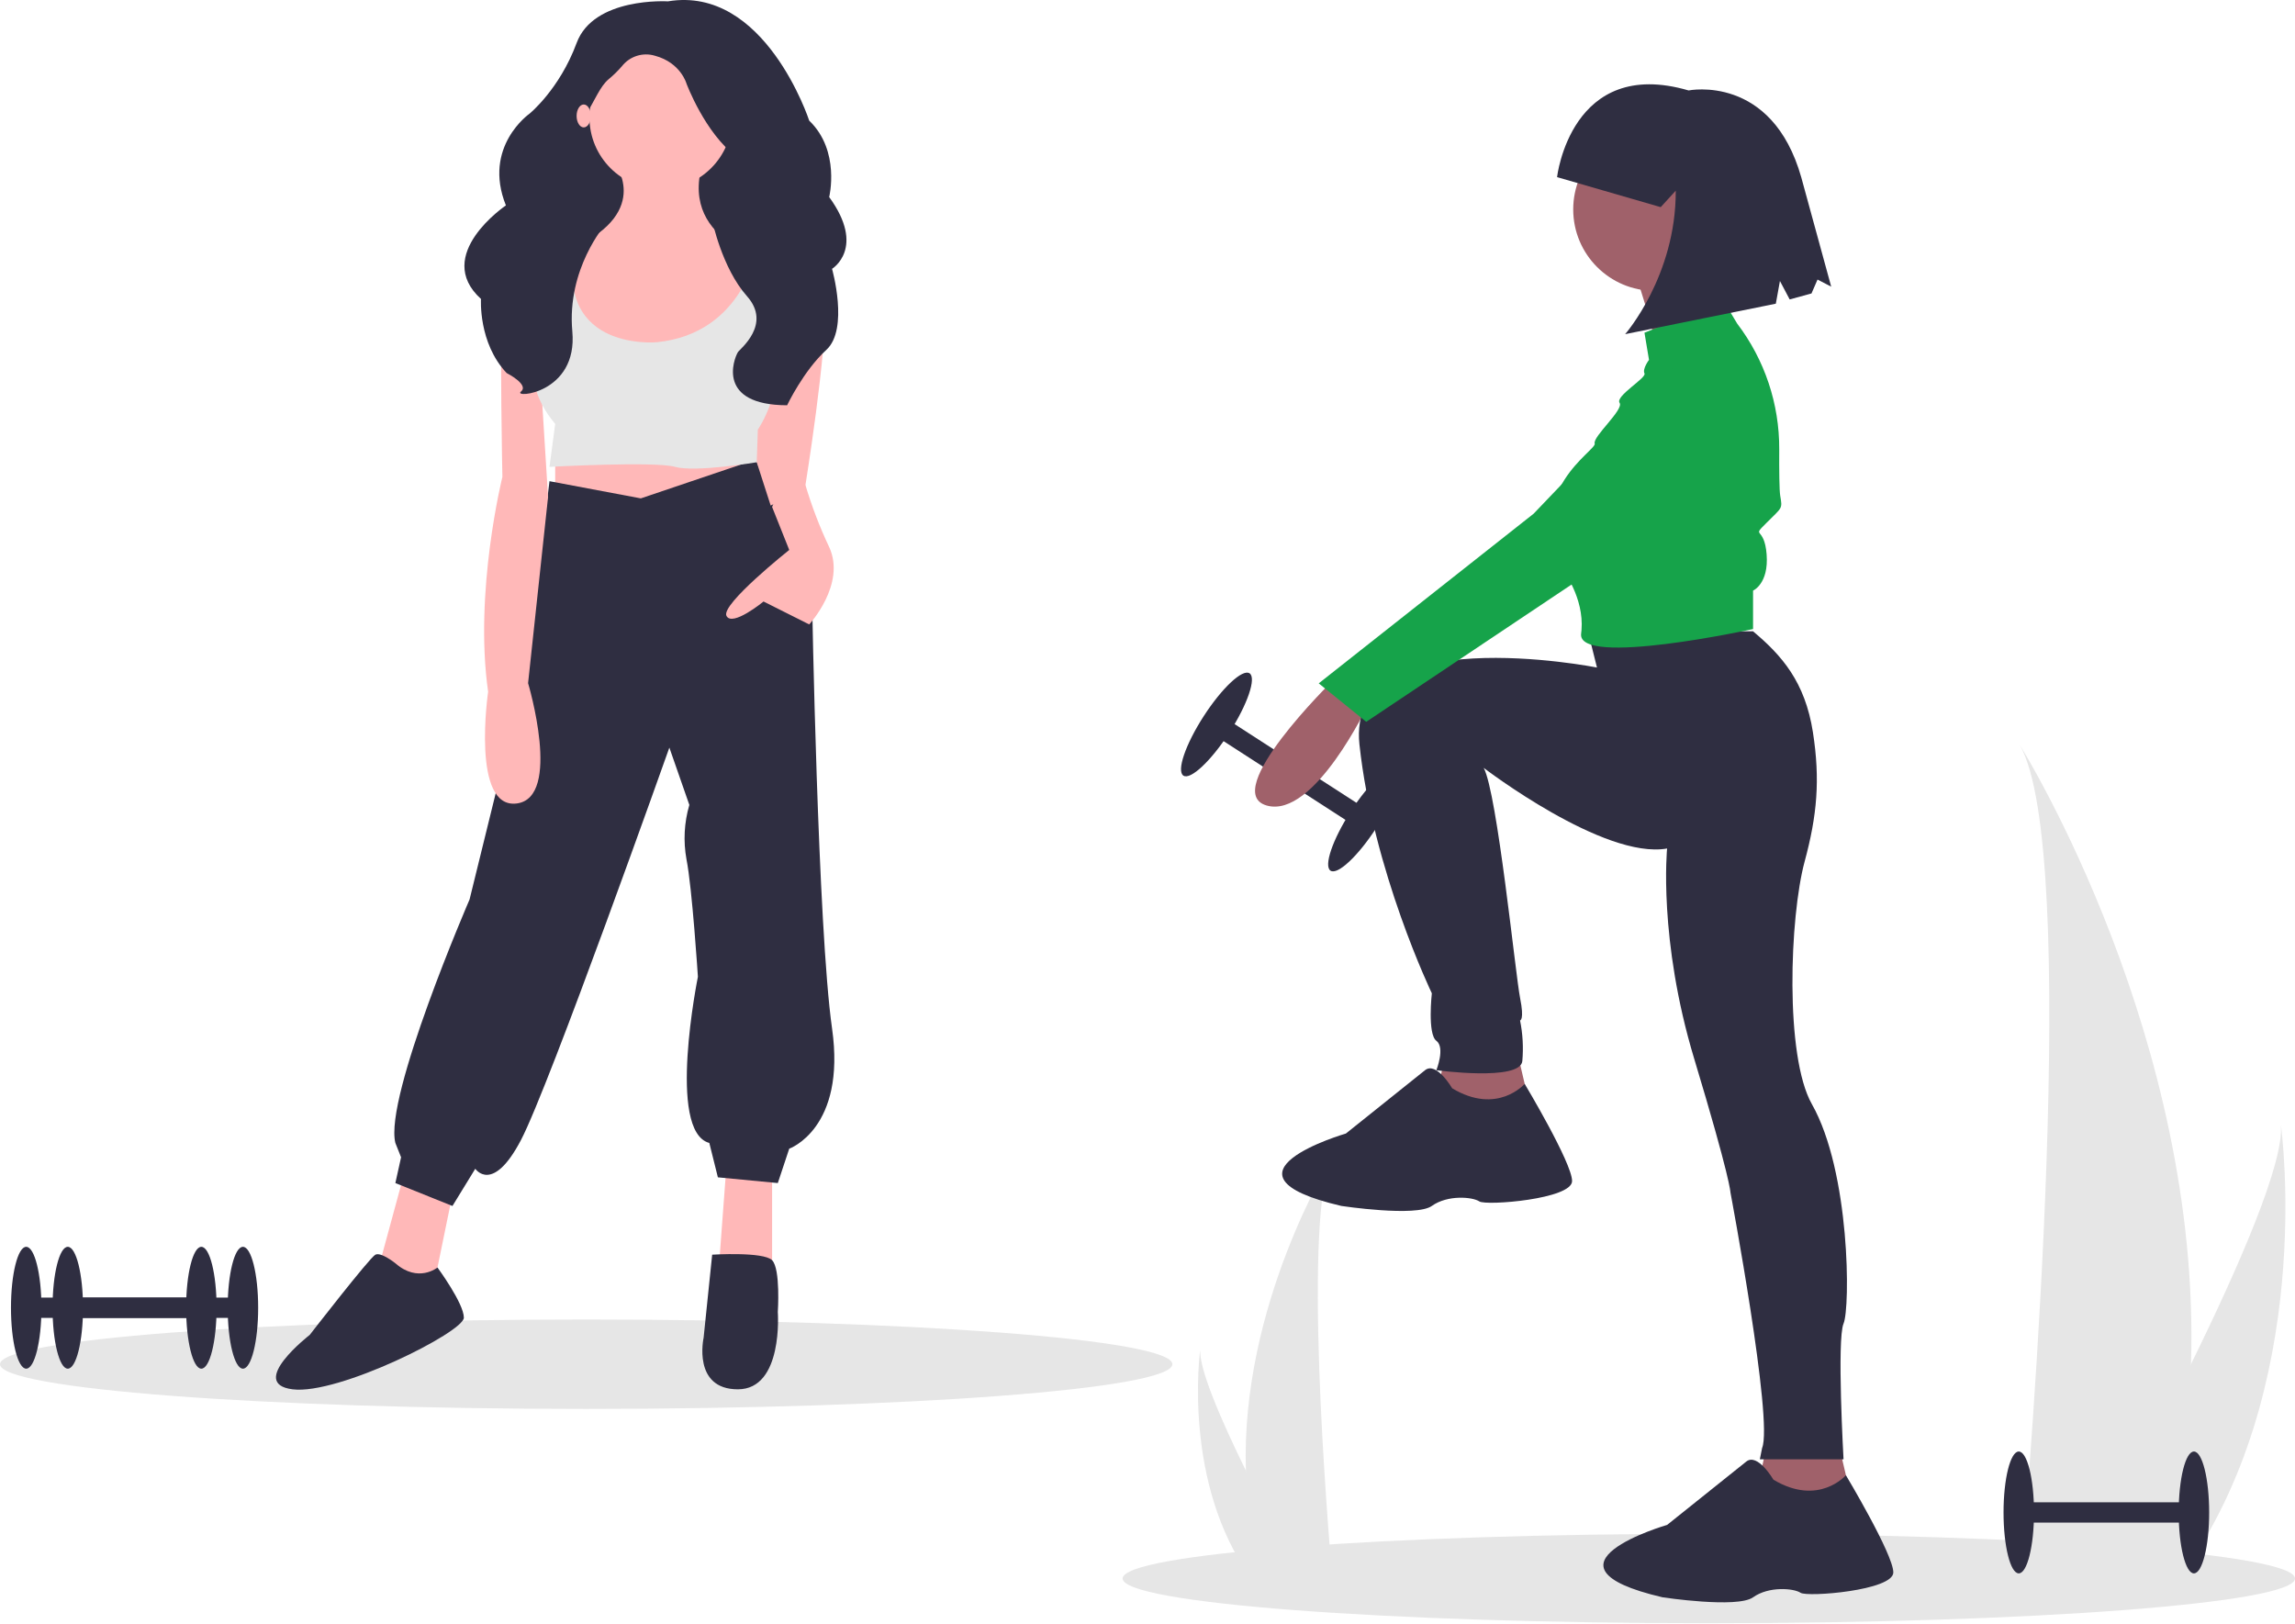
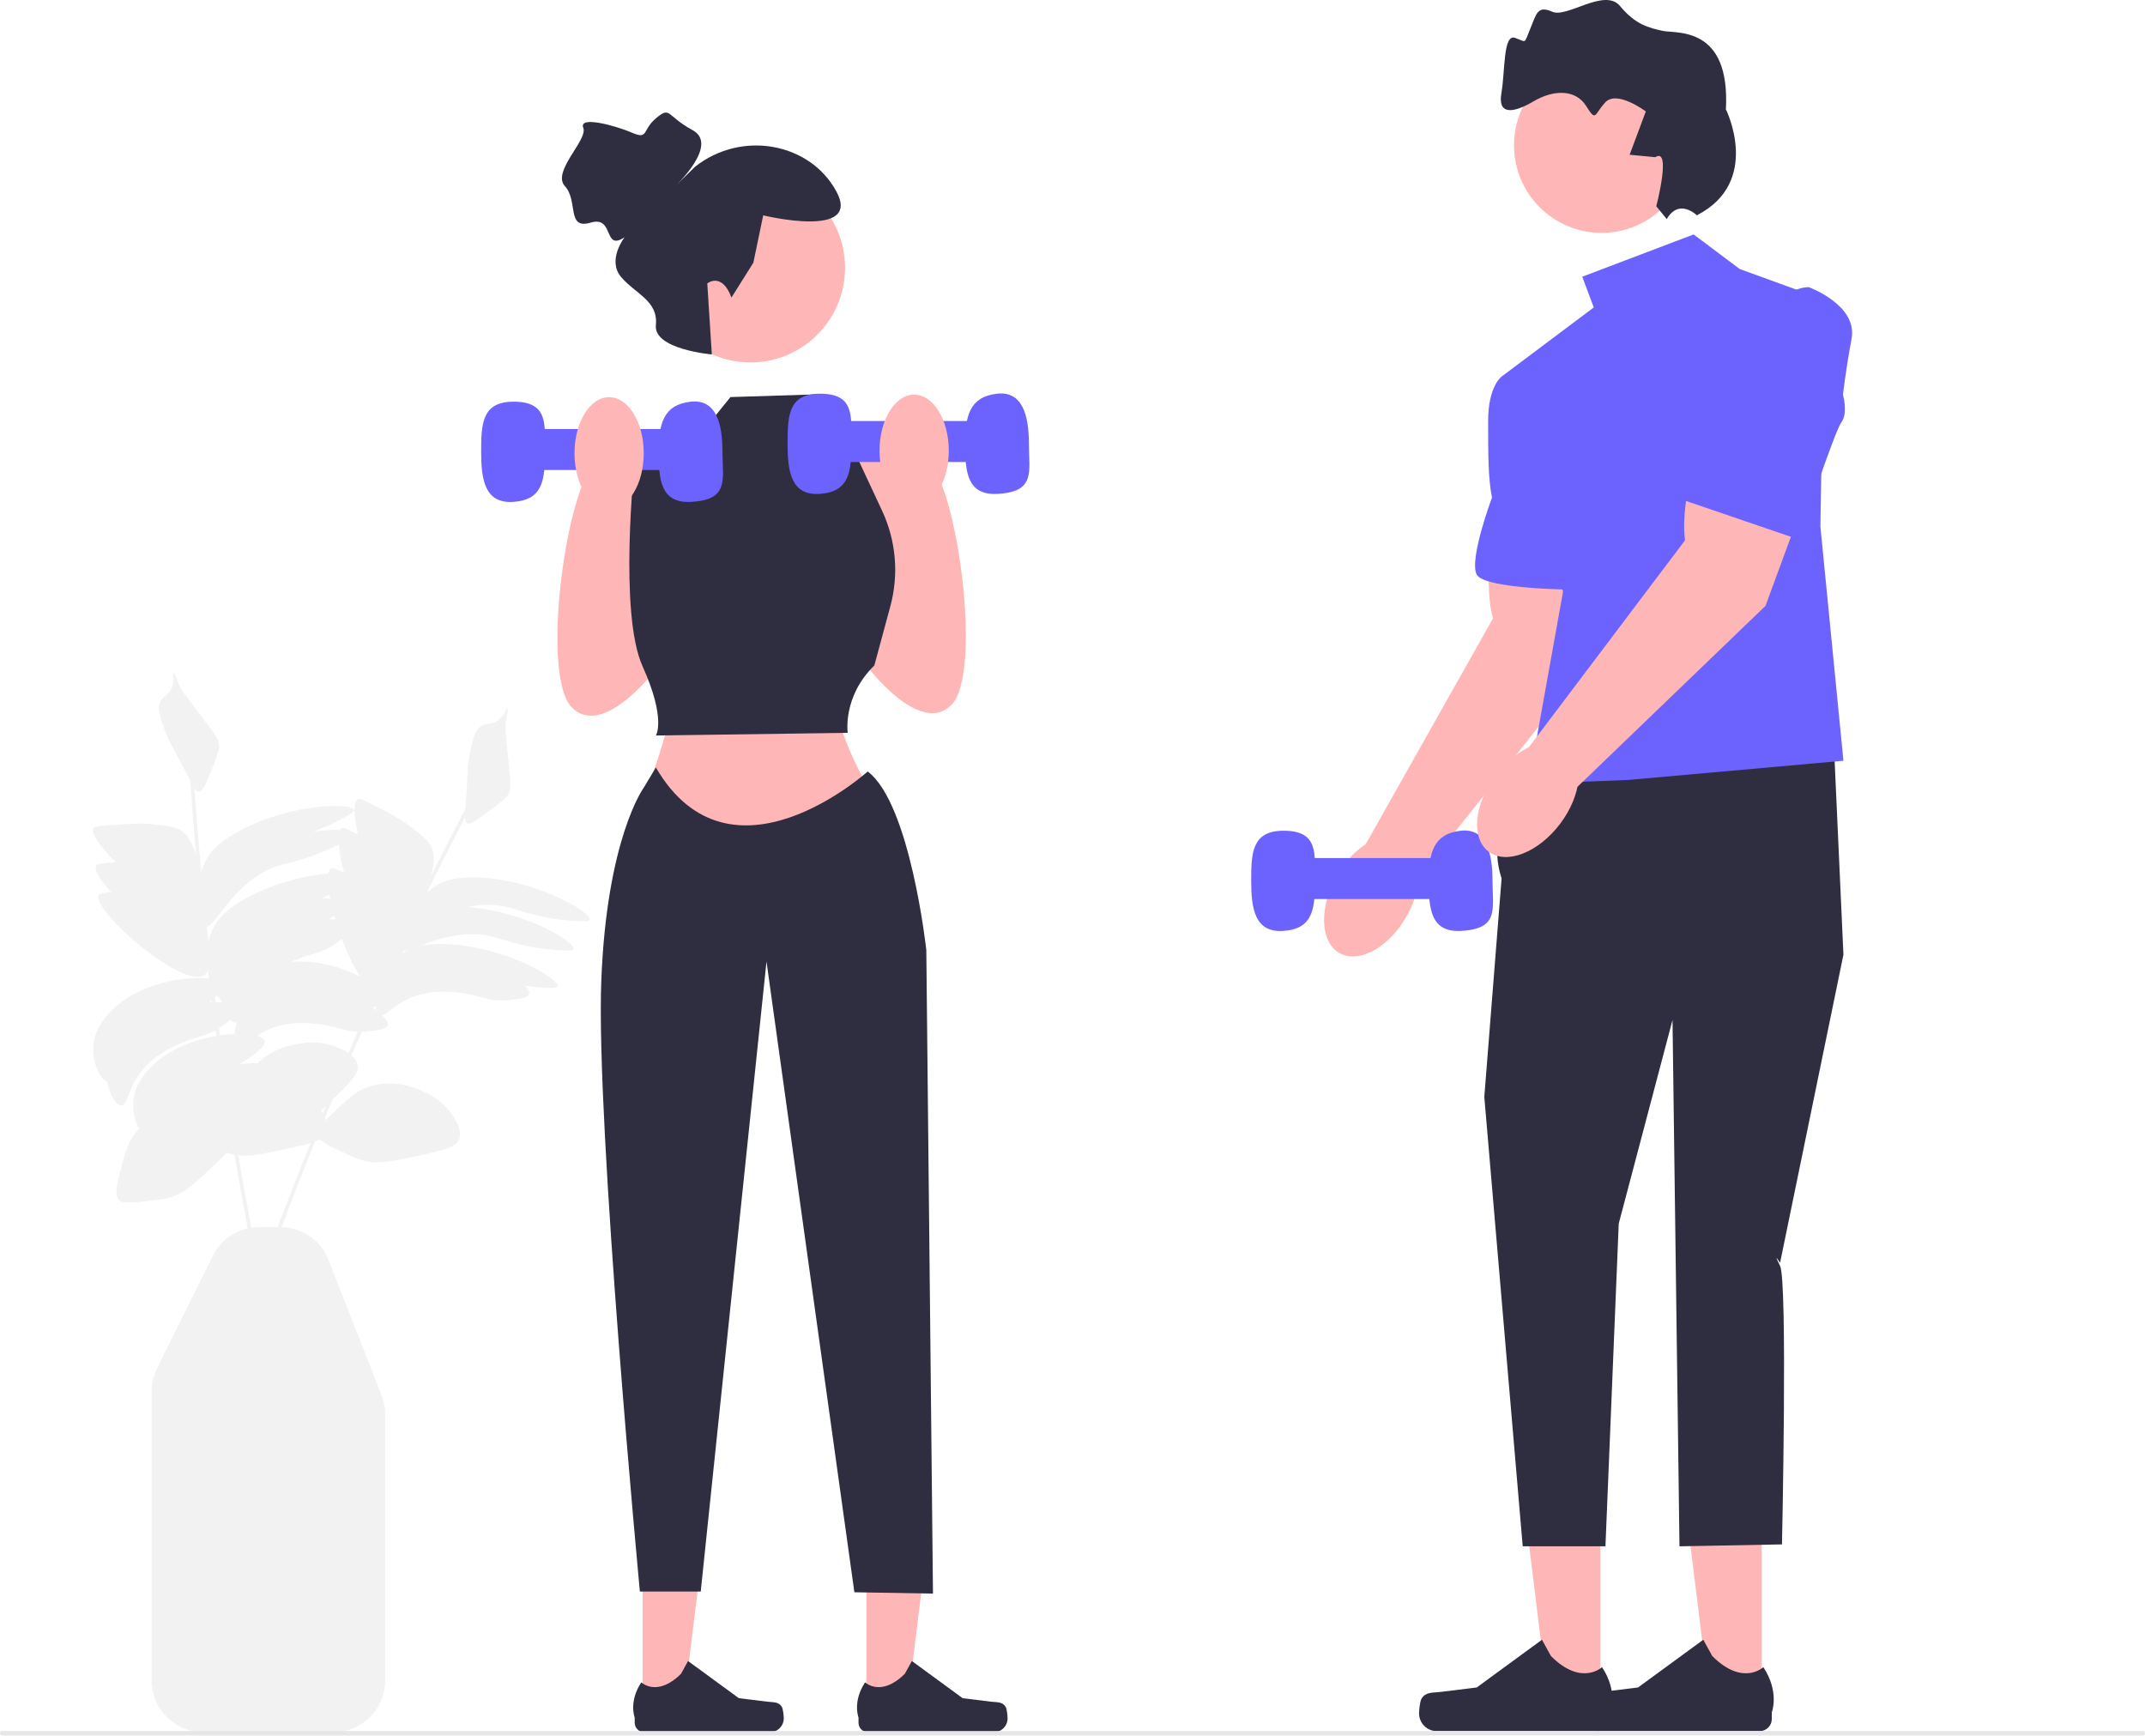
- <svg xmlns="http://www.w3.org/2000/svg" data-name="Layer 1" width="882.655" height="624.264" viewBox="0 0 882.655 624.264">
-   <rect x="650.916" y="401.084" width="7.81" height="67.363" transform="translate(-224.3524 611.0475) rotate(-57.13996)" fill="#2f2e41" />
-   <ellipse cx="683.114" cy="453.041" rx="23.431" ry="5.858" transform="matrix(0.54259, -0.84, 0.84, 0.54259, -226.7622, 643.1724)" fill="#2f2e41" />
-   <ellipse cx="626.529" cy="416.49" rx="23.431" ry="5.858" transform="translate(-221.9425 578.9227) rotate(-57.13996)" fill="#2f2e41" />
-   <ellipse cx="657.206" cy="607.069" rx="225.449" ry="17.195" fill="#e6e6e6" />
-   <ellipse cx="225.449" cy="524.654" rx="225.449" ry="17.195" fill="#e6e6e6" />
-   <path d="M1001.329,662.485a294.268,294.268,0,0,1-13.746,81.345c-.192.611-.392,1.213-.593,1.824h-51.299c.055-.547.11-1.158.164-1.824,3.421-39.323,23.141-278.651-.438-319.578C937.479,427.571,1005.306,537.539,1001.329,662.485Z" transform="translate(-158.6727 -137.8679)" fill="#e6e6e6" />
-   <path d="M997.48,743.829c-.429.611-.876,1.222-1.332,1.824H957.665c.292-.52.629-1.131,1.022-1.824,6.358-11.475,25.175-45.78,42.643-81.345,18.772-38.219,35.993-77.888,34.543-92.245C1036.319,573.478,1049.308,672.19,997.48,743.829Z" transform="translate(-158.6727 -137.8679)" fill="#e6e6e6" />
-   <path d="M637.84,703.438a149.366,149.366,0,0,0,6.977,41.289c.097.31.199.616.301.926h26.039c-.028-.278-.056-.588-.083-.926-1.736-19.959-11.746-141.439.222-162.213C670.249,584.2,635.821,640.018,637.84,703.438Z" transform="translate(-158.6727 -137.8679)" fill="#e6e6e6" />
-   <path d="M639.794,744.728c.218.31.444.62.676.926h19.534c-.148-.264-.319-.574-.519-.926-3.227-5.824-12.778-23.237-21.645-41.289-9.528-19.399-18.27-39.535-17.533-46.822C620.08,658.26,613.487,708.365,639.794,744.728Z" transform="translate(-158.6727 -137.8679)" fill="#e6e6e6" />
-   <path d="M671.074,399.807s-43.501,42.631-25.231,47.851,39.151-39.151,39.151-39.151Z" transform="translate(-158.6727 -137.8679)" fill="#a0616a" />
-   <polygon points="555.902 405.493 550.682 429.854 589.833 431.594 583.743 405.493 555.902 405.493" fill="#a0616a" />
-   <polygon points="679.446 556.007 674.226 580.368 713.377 582.108 707.286 556.007 679.446 556.007" fill="#a0616a" />
-   <path d="M769.387,380.667l3.48,13.92s-96.573-19.141-91.353,29.581,27.841,95.703,27.841,95.703-1.74,15.66,1.74,18.27,0,11.31,0,11.31,32.191,4.35,33.061-3.48a54.567,54.567,0,0,0-.87-15.66s1.74,0,0-8.7-8.769-78.865-13.989-88.436c0,0,46.18,35.364,70.541,31.014,0,0-3.48,34.801,10.44,80.912S824.198,596.433,824.198,596.433s16.53,87.872,12.18,98.313l-.87,4.35H867.699s-2.61-46.111,0-52.201,2.61-58.292-12.18-84.392c-10.474-18.484-8.523-72.077-2.794-93.26,4.811-17.789,6.026-31.481,3.206-49.692-3.016-19.475-12.022-29.655-23.033-38.883Z" transform="translate(-158.6727 -137.8679)" fill="#2f2e41" />
-   <circle cx="636.38" cy="80.539" r="31.321" fill="#a0616a" />
-   <path d="M786.787,240.593s9.57,27.841,8.7,33.061,27.841-10.44,27.841-10.44-11.31-27.841-7.83-35.671Z" transform="translate(-158.6727 -137.8679)" fill="#a0616a" />
-   <path d="M821.588,253.643l-30.451,12.18,1.74,10.44s-2.61,3.48-1.74,5.22-11.31,8.7-9.57,11.31-10.44,13.05-9.57,15.66-27.841,18.271-12.18,48.721c0,0,8.12,10.555,7.102,23.038q-.054.658-.142,1.323c-1.74,13.05,66.122-1.74,66.122-1.74V365.006s6.09-2.61,5.22-13.92-6.09-6.09,0-12.18,6.09-5.22,5.22-10.44c-.347-2.085-.417-9.58-.376-17.832a79.168,79.168,0,0,0-16.154-48.29h0Z" transform="translate(-158.6727 -137.8679)" fill="#16a34a" />
-   <path d="M805.058,276.264,748.506,335.426,665.854,400.677l18.27,14.79L836.378,313.675S849.429,257.993,805.058,276.264Z" transform="translate(-158.6727 -137.8679)" fill="#16a34a" />
-   <path d="M717.185,556.412s-6.09-10.44-10.44-6.96L676.294,573.812s-53.942,15.66-1.74,27.841c0,0,28.711,4.35,34.801,0s15.66-3.48,18.27-1.74,35.671-.87,35.671-7.83-18.234-37.379-18.234-37.379S734.586,566.852,717.185,556.412Z" transform="translate(-158.6727 -137.8679)" fill="#2f2e41" />
-   <path d="M840.729,706.926s-6.09-10.44-10.44-6.96l-30.451,24.361s-53.941,15.66-1.74,27.841c0,0,28.711,4.35,34.801,0s15.66-3.48,18.27-1.74,35.671-.87,35.671-7.83-18.234-37.379-18.234-37.379S858.129,717.366,840.729,706.926Z" transform="translate(-158.6727 -137.8679)" fill="#2f2e41" />
-   <path d="M757.517,205.986s5.296-46.552,50.589-33.334c0,0,32.042-6.517,43.359,33.502l11.487,41.957-5.258-2.732-2.324,5.35-8.391,2.297-3.746-7.093-1.579,8.731-57.951,11.716s19.599-22.393,19.46-55.189l-5.773,6.34Z" transform="translate(-158.6727 -137.8679)" fill="#2f2e41" />
-   <rect x="215.175" y="30.265" width="72.447" height="90.343" fill="#2f2e41" />
-   <polygon points="155.351 451.681 145.472 488.038 161.938 500.157 166.328 496.852 174.012 459.393 155.351 451.681" fill="#ffb8b8" />
-   <polygon points="279.389 448.376 276.096 492.445 296.952 492.445 296.952 451.681 279.389 448.376" fill="#ffb8b8" />
-   <polygon points="213.528 169.635 213.528 196.077 254.143 202.687 289.268 188.365 282.682 171.838 213.528 169.635" fill="#ffb8b8" />
-   <path d="M405.132,329.538l-35.126-6.61-8.781,71.613-21.954,89.241s-32.93,76.02-28.54,93.648l2.195,5.509-2.195,9.916,21.954,8.814,8.781-14.323s6.586,9.916,17.563-11.017,57.079-150.939,57.079-150.939l7.684,22.035a45.569,45.569,0,0,0-1.098,20.933c2.195,11.017,4.391,45.171,4.391,45.171s-12.074,59.494,4.391,63.901l3.293,13.221,23.051,2.204,4.391-13.221s21.954-7.712,16.465-46.273S470.992,368.099,470.992,368.099l-21.625-53.516Z" transform="translate(-158.6727 -137.8679)" fill="#2f2e41" />
-   <path d="M310.731,623.703s-5.488-4.407-7.684-3.305-25.247,30.849-25.247,30.849-24.149,18.73-6.586,20.933,65.861-22.035,65.861-27.544S326.927,625.331,326.927,625.331,319.513,631.415,310.731,623.703Z" transform="translate(-158.6727 -137.8679)" fill="#2f2e41" />
-   <path d="M432.574,620.397s19.758-1.232,23.051,2.138,2.195,19.896,2.195,19.896,2.195,29.747-15.367,29.747S429.281,652.348,429.281,652.348Z" transform="translate(-158.6727 -137.8679)" fill="#2f2e41" />
-   <ellipse cx="254.143" cy="45.138" rx="27.442" ry="27.544" fill="#ffb8b8" />
-   <path d="M394.704,200.083s15.367,18.73-15.367,33.052,21.954,73.817,21.954,73.817,61.47-23.137,55.982-68.308c0,0-37.321-6.61-28.54-37.459Z" transform="translate(-158.6727 -137.8679)" fill="#ffb8b8" />
-   <path d="M378.238,232.034s-25.247-3.305-26.344,17.628,0,71.613,0,71.613-10.977,44.07-5.488,82.631c0,0-6.586,45.171,10.977,42.968s4.391-46.273,4.391-46.273L369.457,328.987l-3.293-52.884L380.434,244.153Z" transform="translate(-158.6727 -137.8679)" fill="#ffb8b8" />
-   <path d="M450.898,236.901s23.937-.46,25.034,17.168-7.684,71.613-7.684,71.613L455.076,332.292l-12.074-37.459Z" transform="translate(-158.6727 -137.8679)" fill="#ffb8b8" />
-   <path d="M457.82,327.334l-2.195,5.509,6.586,16.526s-26.344,20.933-24.149,25.34,14.27-5.509,14.27-5.509l17.563,8.814s14.27-15.424,7.684-29.747a166.56,166.56,0,0,1-9.13-23.835S458.918,324.029,457.82,327.334Z" transform="translate(-158.6727 -137.8679)" fill="#ffb8b8" />
-   <path d="M373.299,228.178l-3.293,36.357s-15.367,15.424,2.195,36.357l-2.195,16.526s40.614-2.203,48.298,0,31.413-1.774,31.413-1.774l.419-12.549s10.977-15.424,7.684-38.561,0-30.849,0-30.849l-7.684-1.102s-4.94,33.603-38.968,36.908c0,0-42.261,3.856-30.186-41.315Z" transform="translate(-158.6727 -137.8679)" fill="#e6e6e6" />
-   <path d="M415.56,138.386S387.02,136.61,380.434,154.423s-18.112,27.165-18.112,27.165-18.156,12.667-9.078,35.279c0,0-28.243,19.05-9.583,35.972,0,0-1.098,16.922,9.879,28.501,0,0,8.781,4.453,5.488,7.125s21.954.891,19.758-23.157,12.623-40.987,12.623-40.987-14.27-31.178-7.684-41.866c3.999-6.489,5.716-11.328,9.035-14.129a41.714,41.714,0,0,0,5.124-5.02A11.798,11.798,0,0,1,410.62,159.321c9.879,2.672,12.074,10.688,12.074,10.688s7.135,19.149,19.209,28.055-9.33,24.493-9.33,24.493,3.721,18.351,13.386,29.215-2.785,20.334-3.507,21.552c-1.647,2.779-8.222,20.329,18.94,20.407,0,0,6.306-13.282,15.088-21.298s2.195-31.173,2.195-31.173,13.172-8.016-1.098-27.61c0,0,4.391-17.813-7.684-29.391C469.895,184.26,452.881,132.151,415.56,138.386Z" transform="translate(-158.6727 -137.8679)" fill="#2f2e41" />
-   <ellipse cx="224.505" cy="44.588" rx="2.744" ry="4.407" fill="#ffb8b8" />
-   <rect x="26.07" y="499.035" width="67.363" height="7.81" fill="#2f2e41" />
-   <ellipse cx="93.433" cy="502.94" rx="5.858" ry="23.431" fill="#2f2e41" />
-   <ellipse cx="26.07" cy="502.94" rx="5.858" ry="23.431" fill="#2f2e41" />
-   <rect x="10.079" y="499.035" width="67.363" height="7.81" fill="#2f2e41" />
-   <ellipse cx="77.442" cy="502.94" rx="5.858" ry="23.431" fill="#2f2e41" />
-   <ellipse cx="10.079" cy="502.94" rx="5.858" ry="23.431" fill="#2f2e41" />
-   <rect x="776.418" y="577.76" width="67.363" height="7.81" fill="#2f2e41" />
-   <ellipse cx="843.781" cy="581.665" rx="5.858" ry="23.431" fill="#2f2e41" />
-   <ellipse cx="776.418" cy="581.665" rx="5.858" ry="23.431" fill="#2f2e41" />
+ <svg xmlns="http://www.w3.org/2000/svg" width="805.04" height="651.247" viewBox="0 0 805.04 651.247">
+   <path d="M181.203,329.372c-10.244-.689-15.015,1.305-18.096,3.336-.989,.652-1.965,1.415-2.887,2.241,4.656-9.446,9.425-18.851,14.285-28.189,.031,1.254,.254,1.848,.805,2.146,1.26,.68,4.2-1.498,10.028-5.88,4.43-3.332,4.996-4.176,5.326-4.755,1.158-2.035,1.06-3.711,.346-11.021-1.281-13.12-1.611-14.352-.99-17.45,.214-1.067,.798-3.638,.383-3.785-.426-.152-1.088,2.545-3.445,4.305-2.297,1.715-3.914,.829-6.001,1.933-2.698,1.427-3.441,4.728-4.558,10.041-.989,4.705-.737,6.369-1.326,15.234-.167,2.511-.326,4.465-.434,6.003-4.351,8.32-8.621,16.701-12.814,25.114,.057-.231,.11-.449,.156-.638,1.297-5.319,.865-7.774,.213-9.498-1.056-2.793-3.156-4.466-7.311-7.697-4.072-3.166-7.517-4.989-11.656-7.155-5.426-2.838-8.139-4.257-8.875-3.843-1.848,1.041-1.573,6.5-.03,13.33-3.514-1.813-5.38-2.662-5.97-2.33-.254,.143-.467,.373-.643,.675-2.627-.13-6.109,.02-10.093,.542,3.144-1.137,6.676-2.636,10.482-4.681,3.299-1.773,4.945-2.674,4.787-3.419-.565-2.666-23.09-2.612-42.399,7.522-9.091,4.772-12.114,8.967-13.677,12.309-.502,1.073-.934,2.235-1.289,3.421-.974-10.487-1.829-20.998-2.572-31.5,.683,1.052,1.184,1.443,1.809,1.408,1.43-.079,2.796-3.473,5.471-10.258,2.033-5.157,2.074-6.173,2.052-6.838-.077-2.34-1.038-3.717-5.471-9.574-7.955-10.511-8.881-11.388-9.972-14.354-.376-1.021-1.223-3.517-1.653-3.426-.442,.094,.404,2.738-.684,5.471-1.061,2.663-2.902,2.754-4.103,4.787-1.553,2.628-.459,5.829,1.368,10.942,1.618,4.527,2.704,5.814,6.838,13.677,1.171,2.228,2.058,3.976,2.771,5.343,.644,9.366,1.389,18.742,2.217,28.106-.072-.226-.141-.439-.2-.625-1.677-5.212-3.329-7.078-4.787-8.206-2.362-1.828-5.026-2.155-10.258-2.735-5.127-.568-9.016-.32-13.677,0-6.109,.42-9.164,.629-9.574,1.368-1.126,2.026,2.679,7.225,8.365,12.786-4.641,.329-7.007,.571-7.365,1.214-.934,1.682,1.533,5.55,5.644,9.994-2.857,.246-4.364,.503-4.644,1.006-3.137,5.645,31.911,35.891,39.663,30.089,.589-.441,1.006-1.088,1.293-1.876,.127,1.067,.257,2.134,.386,3.201-9.158-1.031-26.75,1.729-37.188,12.654-5.189,5.431-5.971,10.119-6.155,11.625-.815,6.68,2.435,13.789,5.132,14.311,.796,4.973,3.291,9.085,5.339,9.05,2.567-.045,2.113-6.567,8.206-13.677,4.252-4.961,9.308-7.426,12.309-8.89,6.447-3.144,10.193-3.051,14.837-5.612,.093,.69,.193,1.379,.287,2.069-8.507,1.427-18.222,5.076-24.956,12.124-5.189,5.431-5.971,10.119-6.155,11.625-.502,4.115,.543,8.388,2.047,11.195-4.092,4.298-5.224,8.787-7.473,17.726-1.437,5.711-1.123,7.738,0,8.89,.929,.953,2.396,1.293,8.206,.684,6.302-.66,9.453-.991,12.309-2.052,4.518-1.678,7.632-4.561,13.677-10.258,2.486-2.343,4.587-4.333,6.301-6.068,.891,.304,1.728,.536,2.573,.702,.098,.019,.195,.033,.293,.051,1.559,9.238,3.206,18.449,4.939,27.622-5.638,1.258-10.456,4.97-13.103,10.311l-20.919,42.203c-1.321,2.664-2.019,5.643-2.019,8.617v108.519c0,10.7,8.705,19.404,19.404,19.404h48.828c10.7,0,19.404-8.705,19.404-19.404v-99.925c0-2.436-.451-4.821-1.341-7.089l-19.937-50.796c-2.883-7.344-9.772-12.126-17.626-12.299,4.073-10.745,8.275-21.476,12.623-32.165,.67-.26,1.263-.53,1.778-.816,.802,.88,2.446,1.906,5.932,3.573,5.717,2.734,8.575,4.101,11.564,4.691,4.728,.933,8.89,.105,17.022-1.588,11.065-2.304,16.621-3.521,17.778-6.741,1.602-4.456-3.422-10.195-4.807-11.777-3.01-3.438-6.332-5.006-8.385-5.949-2.666-1.224-10.263-4.713-19.446-2.307-5.78,1.515-9.091,4.749-15.712,11.218-.638,.623-1.188,1.189-1.677,1.717-.11-.316-.234-.63-.371-.94,.929-2.239,1.857-4.477,2.797-6.711,6.79-6.441,10.131-9.988,9.497-13.033-.298-1.429-1.198-2.631-2.357-3.63,1.288-2.957,2.579-5.912,3.885-8.858,.601-.014,1.22-.042,1.888-.105,3.499-.33,7.46-.703,7.882-2.383,.223-.889-.546-2.188-2.059-3.652,2.185-.61,5.515-5.059,12.987-7.467,6.219-2.004,11.817-1.46,15.141-1.137,8.578,.833,11.376,3.617,19.088,2.89,3.499-.33,7.46-.703,7.882-2.384,.19-.754-.341-1.806-1.426-3.001,1.943,.268,4.023,.481,6.239,.608,3.739,.215,5.613,.308,5.868-.41,.913-2.568-18.312-14.305-40.07-15.768-5.283-.355-9.102,.006-11.993,.715,6.955-2.596,17.305-6.543,28.668-3.348,3.912,1.1,11.829,4.139,23.526,4.811,3.739,.215,5.613,.308,5.868-.41,.913-2.567-18.296-14.295-40.042-15.766,5.047-1.02,10.709-1.305,16.648,.365,3.912,1.1,11.829,4.139,23.526,4.811,3.739,.215,5.613,.308,5.868-.41,.913-2.568-18.312-14.305-40.07-15.768Zm-100.512,44.966c.295-.232,.584-.463,.862-.695,.499,.733,1.026,1.297,1.554,1.654,.056,.294,.116,.584,.184,.871-.743-.08-1.539-.134-2.381-.162-.071-.556-.147-1.112-.218-1.667Zm42.972-38.48c.085,.487,.177,.983,.278,1.491-.93-.178-1.994-.305-3.159-.38,.929-.338,1.887-.705,2.88-1.111Zm2.214,9.2c-.714-.072-1.477-.119-2.28-.144,.628-.478,1.248-.963,1.823-1.446,.147,.526,.299,1.056,.457,1.59Zm-16.462,15.846c7.363-3.458,11.177-2.721,17.213-7.258,.562-.422,1.138-.856,1.697-1.292,2.003,5.341,4.401,10.436,6.87,14.129-6.916-3.492-16.418-6.329-25.78-5.578Zm17.725-44.055c.222,2.914,.937,6.619,2.002,10.6-.061-0-.121-.001-.182-.001-2.642-1.33-4.098-1.921-4.607-1.634-.53,.299-.885,.961-1.086,1.914-8.304,.791-19.498,3.329-29.78,8.726-9.091,4.772-12.114,8.967-13.677,12.309-.666,1.425-1.211,3.004-1.611,4.591-.205-1.841-.416-3.678-.614-5.522,4.469-1.739,11.225-18.533,27.947-23.276,3.787-1.074,11.734-2.575,21.609-7.708Zm-48.646,59.148c.123-.09,.242-.168,.367-.262,.191-.143,.383-.288,.576-.434,.029,.228,.06,.456,.089,.683-.339,0-.681,.004-1.032,.012Zm3.704,9.885c.539-.344,1.089-.715,1.663-1.147,.865-.65,1.764-1.326,2.581-2,.632,.637,1.281,1.01,1.89,1,.238-.004,.445-.082,.638-.193-.524,1.568-.833,3.104-.931,4.47-1.72,.06-3.56,.215-5.483,.489-.119-.873-.241-1.746-.359-2.62Zm22.004,74.598h-6.953c-.996,0-1.976,.08-2.938,.225-1.704-9.019-3.325-18.075-4.86-27.158,4.089,.453,8.168-.365,15.306-1.852,5.058-1.053,8.952-1.88,11.813-2.774-4.258,10.489-8.377,21.017-12.369,31.559Zm16.278-43.749c.572-.533,1.177-1.103,1.808-1.697-.386,.922-.761,1.848-1.144,2.771-.214-.371-.436-.729-.663-1.075Zm3.515-24.584c-4.364-1.356-8.015-.954-10.258-.684-2.812,.339-10.641,1.3-17.09,7.533-2.153-.057-4.59,.062-7.186,.389,1.383-.634,2.814-1.459,4.4-2.651,2.809-2.111,5.99-4.502,5.471-6.155-.24-.764-1.292-1.397-2.92-1.85,1.833-1.215,4.111-2.467,7.027-3.407,6.219-2.004,11.817-1.46,15.141-1.138,7.196,.699,10.334,2.763,15.708,2.983-1.181,2.667-2.347,5.343-3.513,8.019-2.495-1.703-5.579-2.668-6.779-3.041Zm15.823-13.99c.047-.105,.094-.21,.141-.315,.372-.043,.739-.09,1.098-.141,.026,.54,.095,1.028,.203,1.462-.448-.333-.935-.669-1.441-1.006Zm11.29-20.449c-.033,.022-.066,.047-.099,.069,.079-.285,.154-.56,.226-.829,.613-.085,1.313-.257,2.094-.496-.837,.401-1.57,.826-2.221,1.255Z" fill="#f2f2f2" />
+   <g>
+     <polygon points="241.173 640.858 256.425 640.857 263.68 582.026 241.169 582.028 241.173 640.858" fill="#ffb6b6" />
+     <path d="M293.428,640.512h0c.475,.8,.725,3.381,.725,4.311h0c0,2.859-2.318,5.177-5.177,5.177h-47.234c-1.95,0-3.532-1.581-3.532-3.532v-1.966s-2.337-5.91,2.474-13.195c0,0,5.979,5.704,14.913-3.23l2.635-4.773,19.071,13.948,10.571,1.301c2.313,.285,4.363-.044,5.553,1.959h0Z" fill="#2f2e41" />
+   </g>
+   <g>
+     <polygon points="325.173 640.858 340.425 640.857 347.68 582.026 325.169 582.028 325.173 640.858" fill="#ffb6b6" />
+     <path d="M377.428,640.512h0c.475,.8,.725,3.381,.725,4.311h0c0,2.859-2.318,5.177-5.177,5.177h-47.234c-1.95,0-3.532-1.581-3.532-3.532v-1.966s-2.337-5.91,2.474-13.195c0,0,5.979,5.704,14.913-3.23l2.635-4.773,19.071,13.948,10.571,1.301c2.313,.285,4.363-.044,5.553,1.959h0Z" fill="#2f2e41" />
+   </g>
+   <path d="M319.045,172.547s17.567-8,28.783,0,21.217,80,9.217,92c-12,12-32-15-32-15l-6-77Z" fill="#ffb6b6" />
+   <path d="M252.654,173.5s-17.567-8-28.783,0-21.217,80-9.217,92,32-15,32-15l6-77Z" fill="#ffb6b6" />
+   <path d="M253.154,262s-6,27-13,39l51,30,40-26s-19-31-16-40l-62-3Z" fill="#ffb6b6" />
+   <g>
+     <polygon points="600.627 637.86 581.04 637.858 571.722 562.308 600.631 562.31 600.627 637.86" fill="#ffb6b6" />
+     <path d="M533.52,637.416h0c-.61,1.027-.932,4.342-.932,5.537h0c0,3.671,2.976,6.648,6.648,6.648h60.658c2.505,0,4.535-2.03,4.535-4.535v-2.525s3.001-7.59-3.177-16.945c0,0-7.678,7.325-19.152-4.148l-3.383-6.129-24.491,17.912-13.575,1.671c-2.97,.366-5.603-.057-7.131,2.516h-0Z" fill="#2f2e41" />
+   </g>
+   <g>
+     <polygon points="661.171 637.86 641.585 637.858 632.267 562.308 661.175 562.31 661.171 637.86" fill="#ffb6b6" />
+     <path d="M594.065,637.416h0c-.61,1.027-.932,4.342-.932,5.537h0c0,3.671,2.976,6.648,6.648,6.648h60.658c2.505,0,4.535-2.03,4.535-4.535v-2.525s3.001-7.59-3.177-16.945c0,0-7.678,7.325-19.152-4.148l-3.383-6.129-24.491,17.912-13.575,1.671c-2.97,.366-5.603-.057-7.131,2.516h-0Z" fill="#2f2e41" />
+   </g>
+   <g>
+     <path d="M559.878,202.034s-2.837,18.26,.449,30.042l-48.242,85.547,18.766,13.678,62.67-78.851,8.685-38.959-42.328-11.457Z" fill="#ffb6b6" />
+     <ellipse cx="514.786" cy="336.309" rx="24.506" ry="15.136" transform="translate(-31.019 619.5142) rotate(-60.58023)" fill="#ffb6b6" />
+   </g>
+   <path d="M578.698,289.07s-23.065,16.277-15.136,40.573l-6.487,81.958,14.415,168.66h31.05l4.989-121.09,20.182-76.402,2.616,197.491,38.468-.721s2.162-98.746-.721-104.512c-2.883-5.766,0-1.141,0-1.141l23.785-115.641-3.604-79.268-109.557,10.091Z" fill="#2f2e41" />
+   <polygon points="635.639 87.975 593.834 103.832 598.159 115.364 563.562 141.312 586.626 222.039 573.653 294.116 611.133 292.674 691.859 285.466 683.21 197.532 684.651 112.481 652.937 100.949 635.639 87.975" fill="#6c63ff" />
+   <path d="M574.373,139.15l-10.812,2.162s-5.045,3.604-5.045,16.578,0,21.623,1.442,28.831c0,0-8.649,23.065-5.766,28.831,2.883,5.766,38.922,5.766,38.922,5.766l-18.74-82.168Z" fill="#6c63ff" />
+   <path d="M633.948,54.525c0,18.148-14.712,32.86-32.86,32.86-18.148,0-32.86-14.712-32.86-32.86,0-18.148,14.712-32.86,32.86-32.86s32.86,14.712,32.86,32.86Z" fill="#ffb6b6" />
+   <path d="M621.623,77.406s5.821-22.365-.382-18.421l-9.627-.915,6.078-16.26s-10.881-8.157-15.22-3.389c-4.339,4.768-3.299,7.457-7.243,1.254s-12.184-6.086-19.731-1.622c-7.548,4.463-13.446,5.198-12.011-3.084,1.435-8.282,.63-22.356,5.111-20.76,4.481,1.596,3.252,2.497,5.669-3.287s2.721-8.993,8.314-6.518,19.649-9.142,25.457-2.114c5.808,7.028,10.881,8.157,15.955,9.287s25.457-2.114,23.752,29.455c0,0,13.605,27.196-10.902,39.762,0,0-6.651-6.563-11.294,1.414l-3.926-4.803Z" fill="#2f2e41" />
+   <path d="M306.154,148l-32,1-17,21-19,4s-6,56,3,76,5,26,5,26l72-1s-2-13.583,10-25.291l6.018-22.271c3.217-11.907,2.121-24.568-3.095-35.745l-12.923-27.693-11-4-1-12Z" fill="#2f2e41" />
+   <path d="M246.154,288l-4.5,7.5s-14,19-16,73,14.5,228.736,14.5,228.736h22.835l24.686-236.409,32.98,236.673,29.5,.5-2.5-241.5s-6-55-22-67c0,0-51.5,46.5-79.5-1.5Z" fill="#2f2e41" />
+   <g>
+     <path d="M204.507,169.533c0,10.382-.625,18.106-11.962,18.798-10.648,.649-11.962-8.416-11.962-18.798s.248-18.714,11.962-18.798c13.337-.096,11.962,8.416,11.962,18.798Z" fill="#6c63ff" />
+     <path d="M271.154,169.533c0,10.382,2.728,18.107-11.962,18.798-11.301,.532-11.962-8.416-11.962-18.798s1.66-17.633,11.962-18.798c9.69-1.096,11.962,8.416,11.962,18.798Z" fill="#6c63ff" />
+     <rect x="194.254" y="160.989" width="66.646" height="15.38" fill="#6c63ff" />
+   </g>
+   <g>
+     <path d="M319.507,166.533c0,10.382-.625,18.106-11.962,18.798-10.648,.649-11.962-8.416-11.962-18.798s.248-18.714,11.962-18.798c13.337-.096,11.962,8.416,11.962,18.798Z" fill="#6c63ff" />
+     <path d="M386.154,166.533c0,10.382,2.728,18.107-11.962,18.798-11.301,.532-11.962-8.416-11.962-18.798s1.66-17.633,11.962-18.798c9.69-1.096,11.962,8.416,11.962,18.798Z" fill="#6c63ff" />
+     <rect x="309.254" y="157.989" width="66.646" height="15.38" fill="#6c63ff" />
+   </g>
+   <g>
+     <path d="M493.507,330.533c0,10.382-.625,18.106-11.962,18.798-10.648,.649-11.962-8.416-11.962-18.798s.248-18.714,11.962-18.798c13.337-.096,11.962,8.416,11.962,18.798Z" fill="#6c63ff" />
+     <path d="M560.154,330.533c0,10.382,2.728,18.107-11.962,18.798-11.301,.532-11.962-8.416-11.962-18.798s1.66-17.633,11.962-18.798c9.69-1.096,11.962,8.416,11.962,18.798Z" fill="#6c63ff" />
+     <rect x="483.254" y="321.989" width="66.646" height="15.38" fill="#6c63ff" />
+   </g>
+   <ellipse cx="343.089" cy="169.118" rx="12.993" ry="21.036" fill="#ffb6b6" />
+   <circle cx="281.654" cy="100.5" r="35.5" fill="#ffb6b6" />
+   <path d="M274.526,111.655l8.214-13.071,3.699-17.777s37.417,9.126,27.379-9.126c-10.039-18.252-35.592-22.815-52.932-9.126l-7.473,7.301s16.6-15.515,6.561-20.99c-10.039-5.476-8.214-9.126-13.689-4.563-5.476,4.563-2.738,8.214-9.126,5.476-6.388-2.738-20.078-6.388-18.252-1.825s-11.943,16.427-6.884,21.903,.496,16.427,9.622,13.689c9.126-2.738,4.563,10.951,12.777,5.476,0,0-6.742,8.591-1.266,14.98s13.913,8.874,13,18,21,11,21,11l-1.705-26.64s5.427-4.45,9.078,5.295Z" fill="#2f2e41" />
+   <g>
+     <path d="M635.952,172.911s-5.234,17.722-3.541,29.836l-59.164,78.391,16.786,16.046,72.577-69.84,13.776-37.462-40.434-16.971Z" fill="#ffb6b6" />
+     <ellipse cx="573.446" cy="300.018" rx="24.506" ry="15.136" transform="translate(-11.47536 576.9983) rotate(-52.957)" fill="#ffb6b6" />
+   </g>
+   <path d="M678.828,107.745s18.432,6.687,16.087,19.365c-2.345,12.679-3.235,21.037-3.235,21.037,0,0,1.997,6.925-.608,10.377s-15.981,43.926-15.981,43.926l-48.107-16.442s28.202-78.047,51.844-78.264Z" fill="#6c63ff" />
+   <path d="M805.04,650.407h0c0,.464-.376,.84-.84,.84H.84c-.464,0-.84-.376-.84-.84H0c0-.464,.376-.84,.84-.84H804.2c.464,0,.84,.376,.84,.84Z" fill="#e6e6e6" />
+   <path d="M241.603,170.071c0,11.618-5.817,21.036-12.993,21.036-7.176,0-12.993-9.418-12.993-21.036,0-11.618,5.817-21.036,12.993-21.036s12.993,9.418,12.993,21.036Z" fill="#ffb6b6" />
</svg>
